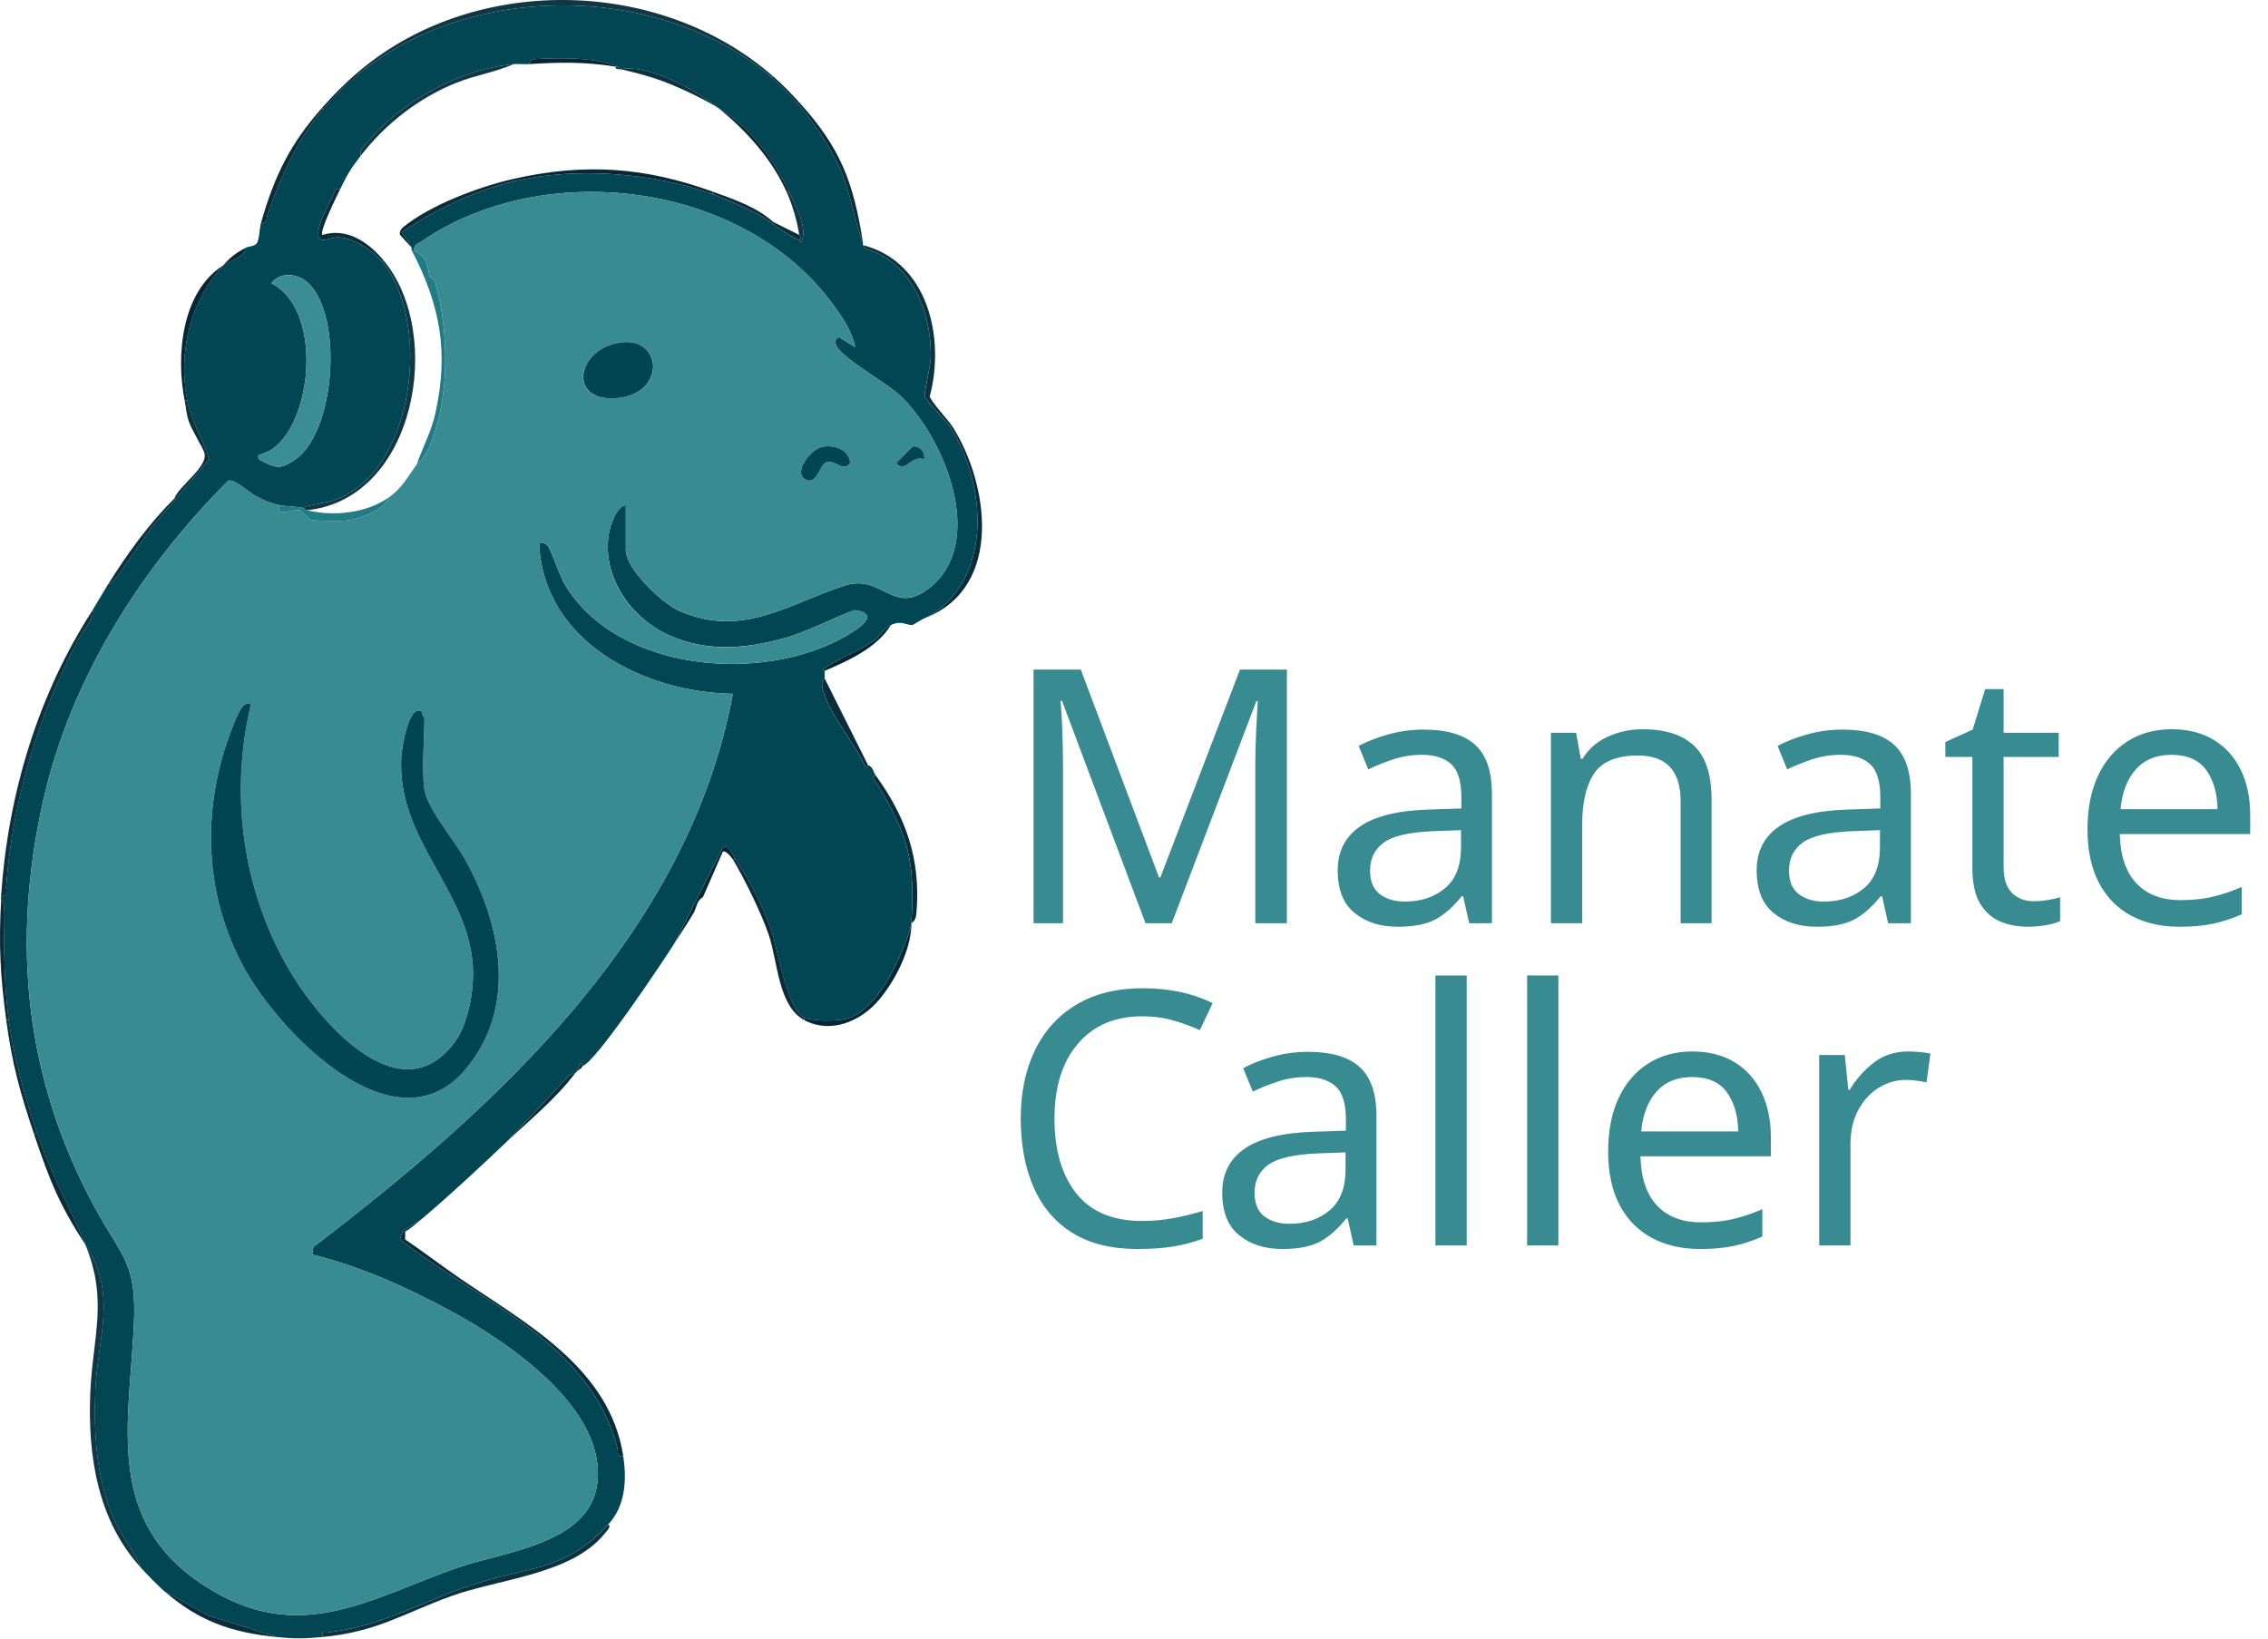
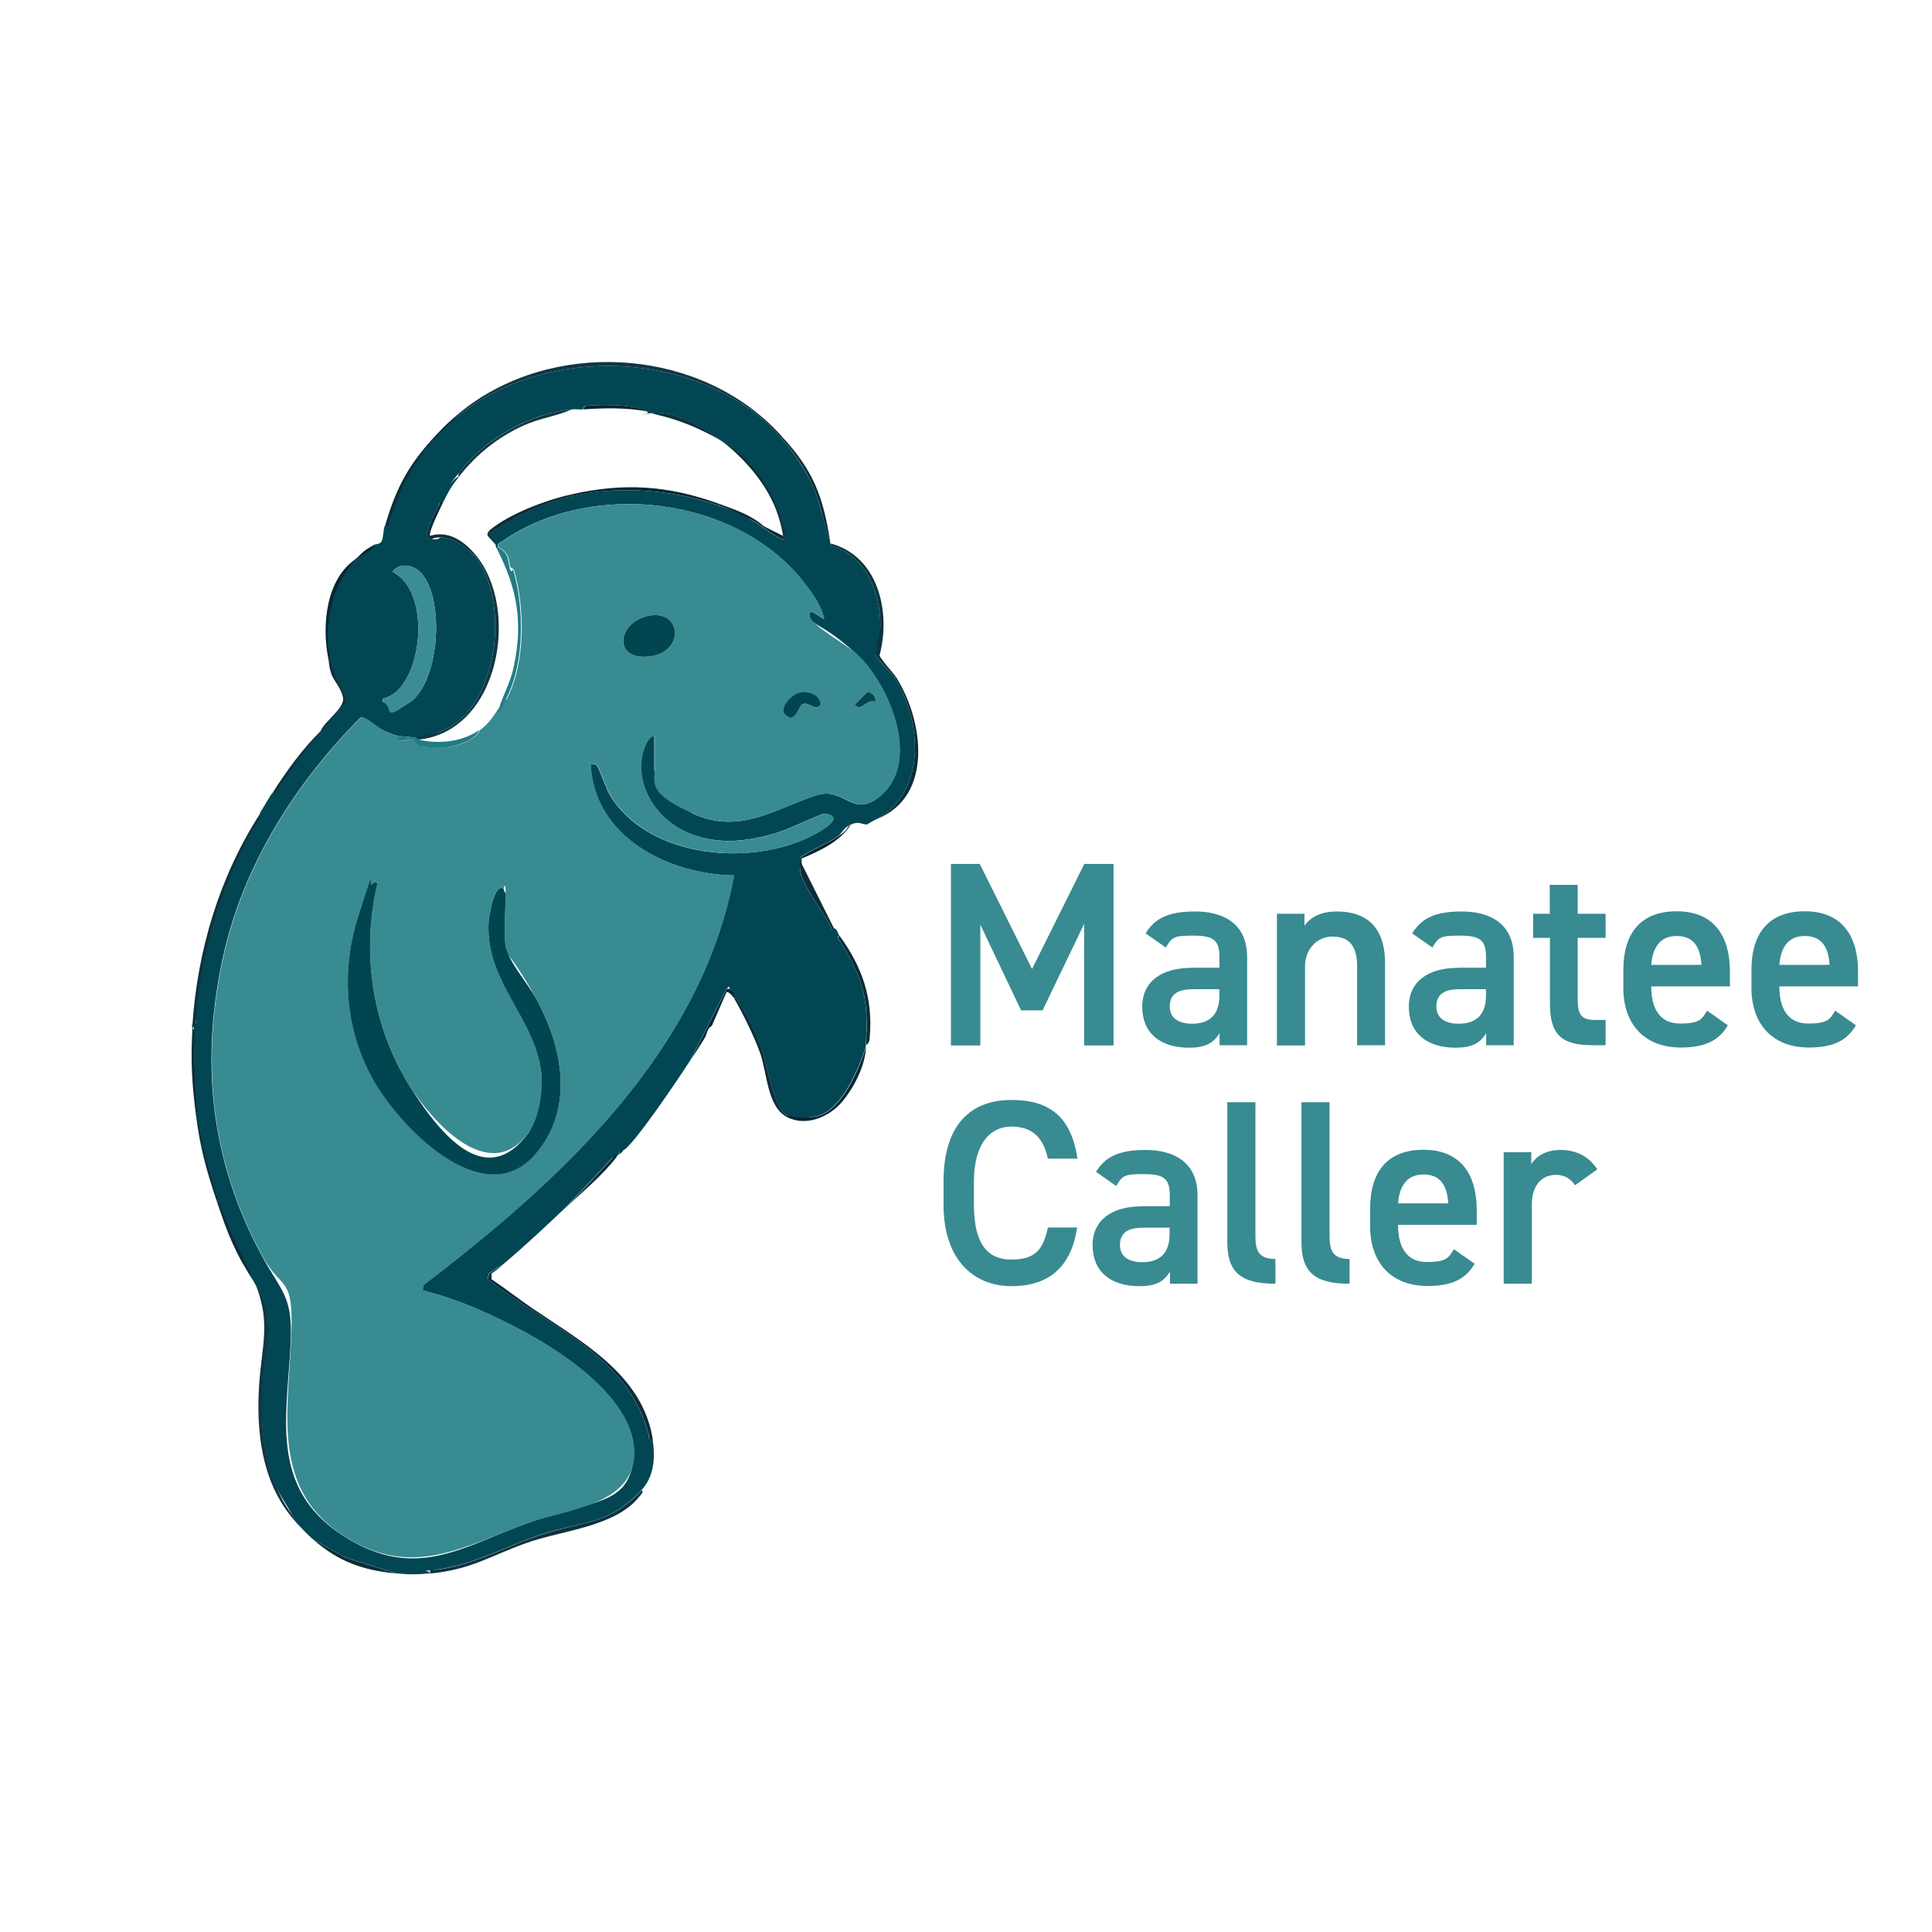
- <svg xmlns="http://www.w3.org/2000/svg" id="Layer_1" viewBox="0 0 889.49 642.66">
+ <svg xmlns="http://www.w3.org/2000/svg" id="Layer_1" version="1.1" viewBox="0 0 1024 1024">
  <defs>
-     <style>.cls-1{fill:#014652;}.cls-2{fill:#3a8d93;}.cls-3{font-family:DIN2014-Demi, 'DIN 2014';font-size:139.36px;font-weight:300;}.cls-3,.cls-4{fill:#388b91;}.cls-5{fill:#0b2d3a;}.cls-6{fill:#014550;}.cls-7{fill:#092431;}.cls-8{fill:#113644;}.cls-9{fill:#072736;}.cls-10{fill:#227c85;}.cls-11{letter-spacing:0em;}.cls-12{fill:#0d323f;}</style>
+     <style>
+       .st0 {
+         fill: #014652;
+       }
+ 
+       .st1 {
+         fill: #3a8d93;
+       }
+ 
+       .st2 {
+         fill: #0b2d3a;
+       }
+ 
+       .st3 {
+         fill: #014550;
+       }
+ 
+       .st4 {
+         fill: #092431;
+       }
+ 
+       .st5 {
+         fill: #113644;
+       }
+ 
+       .st6 {
+         fill: #072736;
+       }
+ 
+       .st7 {
+         fill: #227c85;
+       }
+ 
+       .st8 {
+         fill: #388b91;
+       }
+ 
+       .st9 {
+         fill: #0d323f;
+       }
+     </style>
  </defs>
-   <path class="cls-1" d="M140.44,29.15c44.32-36.39,118.05-36,162,1,3.58,3.01,6.88,6.5,10,10,5.88,6.6,13.25,17.57,16.87,25.63,4.22,9.38,5.46,19.84,9.13,29.37.05.32-.04.67,0,1l1.04,1.42c18.05,5.21,25.79,24.86,25.58,42.25-.04,3.64-2.72,14.07-2.39,15.72s8.2,9.21,9.76,11.61c14.49,22.19,17.44,60.56-9,75-2.34.94-5.24,3.01-5.58,3.02-2.66.08-4.11-1.91-8.42-.02-2.6,1.14-4.62,4.76-7.07,6.43-6.23,4.25-13.66,6.69-19.67,11.02-.04.25.74.48.73.55-.04,1,.03,2,0,3,0,.13-1.12.92-1.02,2.37.66,9.2,13.63,23.78,17.1,32.63l.92-1c1.99.5,2.1,2.75,3,4-2.17.61.24,2.82.78,3.72,12.35,20.62,14.61,29.99,13.22,54.28-.02.33.01.67,0,1-3.77,11.66-13.16,34.46-26.74,36.76-3.61.61-12.04.72-15.26-.76-6.77-3.11-10.45-27.4-13.25-35.25-3.15-8.79-8.49-19.06-13.75-26.75-.81-1.19-2.65-6.46-5.04-4.54l-18.96,37.54c-4.18,6.69-31.18,47.11-36,48-.07.01.15-1.18-.99-1l-1.01,3c-.31.36-.75.66-1,1-1.98.03-2.81,1.22-3.99,2.51-7.56,8.31-15.3,16.35-23.01,24.49-10.24,9.7-21.47,20.26-33,30l-7.55,4.95-1.02,3.07c31,24.49,74.23,39.79,85.29,81.81.46,1.74-.61,3.76,2.28,3.17,1.49,9.74.75,19.77-6,27-16.48,17.66-29.3,16.17-50.77,22.73-20.12,6.15-36.26,16.54-57.74,19.31-1.87.24-4.06-1.27-3.5,1.96-6.9.66-11.07.7-18,0l-26.97-8.53-17.03-9.47c-2.34-2.03-6.8-6.61-9-9-3.31-7.26-8.44-13.53-11.48-21.02-6.11-15.03-7.27-32.42-6.56-48.52.94-21.48,8.85-37.98-3.96-57.46-6.29-15.25-13.56-27.55-19-44-4.68-14.15-9.01-29.19-11-44-1.79-13.31-1.84-28.06-1.98-41.51-.02-1.69.64-4.45-1.02-5.49.04-.66-.05-1.34,0-2,3.11.55,1.85-1.56,1.99-3.47,2.53-34.03,12.7-67.39,28.62-97.42,1.9-3.58,5.51-6.63,5.39-11.11l6-10c2.59-.74,4.79-4.82,6.42-7.08,3.6-4.99,7.02-10.15,10.57-15.17l22.65-26.73c-2.35-7.81-7.08-14.9-8.63-23.02-3.67-19.19,1.2-38.9,14-53,2.85-1.83,8.49-3.45,9-7,1.18-.63,3.47-.34,4.49-2.01.98-2.47.81-5.53,1.51-7.99,2.7.58,1.92-1.37,2.48-2.97,5.16-14.73,11.42-29.01,21.52-41.03,3.77-4.48,9.48-10.29,14-14ZM207.44,25.15c-1.98.13-4.03-.18-6,0-21.25,1.98-44.6,14.82-58.04,31.46-1.2,1.49-2.35,2.25-1.96,4.54-4.1,5.32-5.07,7.06-8,13-2.42-.53-2.07,1.23-2.82,2.63-1.43,2.69-9.53,17.23-3.78,17.32,1.62.03,3.61-1.13,6.06-1.01,5.7.28,12.89,4.87,16.54,9.06,19.87,22.8,13.77,82.28-17.73,93.77-4.42,1.61-8.91,1.74-13.27,3.23-3.14-.58-6.61-.5-9-1-3.32-.7-6.05-1.9-9.02-3.48-2.71-1.44-8.8-7.14-10.96-6.07-34.23,34.3-61.83,77.79-72.54,125.54-12.56,55.98-7.11,109.18,20.34,159.68,10.81,19.89,16.52,21.18,15.21,46.87-1.95,38.32-11.3,76.05,27.63,101.28,36.84,23.87,64.14,5.42,98.81-6.84,18.41-6.51,51.85-9.21,55.26-32.74,4.25-29.38-34.48-55.67-56.72-67.76-17.11-9.3-36.06-17.96-55.02-22.49l.48-3c72.09-54.94,147.16-123.56,164.51-216.98-34.84-.59-74.28-20.26-75.99-59,1.61-.09,2.34-.36,3.47,1.02,1.29,1.58,4.56,11.7,6.73,15.27,20.74,34.25,77.43,38.7,109.82,20.22,4.79-2.73,14.68-8.91,3.73-10.33-9.4,3.35-18.29,8.46-27.97,11.09-15.24,4.15-29.74,5.3-44.46-1.1s-26.56-22.33-24.06-39.42c.5-3.38,2.87-11.22,6.74-11.76v17.5c0,7.53,14.18,21.01,21.01,23.99,25.06,10.9,43.02-3.01,64.99-9.97,14.72-4.67,18.77,12.17,33.02,1.01,22.97-18,5.71-59.92-12.01-76.03-4.88-4.44-23.35-14.94-24.6-19.42-.5-1.79-.37-1.87,1.08-3.05l6.5,3.98c-1.41-6.79-5.88-13.02-10.03-18.46-35.53-46.48-112.31-55.68-159.98-23.06-1.44.98-3.14,1.04-2.98,3.52h-1c-.14-.26.14-.74,0-1-1.29-2.41-2-3.91-4-5.98,12.82-8.71,28.83-16.42,44-20.02,24.3-5.77,54.54-3.42,78,5,5.03,1.81,12.94,5.31,17.68,7.82,5.16,2.74,11.07,8.11,16.32,10.18.39.15.54,2.44,1.26-.28,1.54-5.89-2.78-13.48-5.26-18.72-6.2-13.14-15.53-25.59-28-33-8.66-6.92-26.94-17.05-38-15-.28.05-.71.03-1,0v-1c-8.73-3.45-21.02-3.61-30.55-3.06-1.86.11-3.75-.22-4.45,2.06ZM101.45,180.13c6.23,3.4,8.36,4.39,14.49.01,15.59-11.13,18.64-55.9,5.04-69.03-3.91-3.77-11.04-4.81-14.53.02,19.74,9.92,16.54,52.6,1.02,64.54-1.99,1.53-2.88,1.49-4.61,2.39-1.02.53-1.9-.53-1.41,2.07Z" />
-   <path class="cls-8" d="M303.44,30.15h-1c-43.95-37-117.68-37.39-162-1h-1c45.1-39.44,119.04-38.62,164,1Z" />
-   <path class="cls-8" d="M33.44,488.15c12.8,19.48,4.9,35.98,3.96,57.46-.71,16.1.45,33.49,6.56,48.52,3.04,7.49,8.17,13.76,11.48,21.02-17.09-18.58-21.04-43.91-20.04-68.54.9-22.14,7.15-36.38-1.96-58.46Z" />
-   <path class="cls-12" d="M238.44,598.15c1.79.21-.81,2.81-1.2,3.3-12.92,16.22-41.44,17.83-60.33,24.67-19.18,6.95-28.77,13.94-50.47,16.03-.56-3.22,1.63-1.72,3.5-1.96,21.47-2.77,37.61-13.16,57.74-19.31,21.47-6.57,34.28-5.08,50.77-22.73Z" />
-   <path class="cls-12" d="M36.44,239.15c.11,4.48-3.49,7.52-5.39,11.11-15.92,30.03-26.09,63.4-28.62,97.42-.14,1.91,1.12,4.02-1.99,3.47,2.72-39.6,14.37-78.62,36-112Z" />
-   <path class="cls-5" d="M315.44,399.15v1c-10.27-5.48-10.4-22.97-13.97-33.53-2.76-8.16-9.55-22.08-14.03-29.47h1c5.26,7.69,10.6,17.96,13.75,26.75,2.81,7.84,6.48,32.13,13.25,35.25Z" />
-   <path class="cls-5" d="M373.44,167.15c14.35,22.5,20.09,62.84-10,75,26.44-14.44,23.49-52.81,9-75h1Z" />
-   <path class="cls-12" d="M338.44,96.15c25.55,6.61,32.29,36.35,26.21,59.32.17,1.73,7.31,9.37,8.79,11.68h-1c-1.57-2.4-9.45-10.03-9.76-11.61s2.34-12.08,2.39-15.72c.21-17.39-7.53-37.05-25.58-42.25l-1.04-1.42Z" />
-   <path class="cls-5" d="M3.44,400.15h-1c-2.32-17.33-2.99-29.53-2-47,1.66,1.04,1,3.8,1.02,5.49.14,13.45.19,28.21,1.98,41.51Z" />
-   <path class="cls-5" d="M357.44,362.15c1.39-24.29-.87-33.66-13.22-54.28-.54-.9-2.95-3.11-.78-3.72,11.95,16.47,17.66,32.9,16.02,53.52-.14,1.77-.35,3.44-2.02,4.48Z" />
-   <path class="cls-5" d="M313.44,40.15c16.17,17.73,21.29,31.33,25,55-3.67-9.54-4.91-19.99-9.13-29.37-3.62-8.05-10.99-19.02-16.87-25.63h1Z" />
-   <path class="cls-9" d="M87.44,104.15c-12.8,14.1-17.67,33.81-14,53h-1c-3.52-17.61-1.28-42.53,15-53,2.8-3.09,4.64-4.67,9-7-.51,3.55-6.15,5.17-9,7Z" />
-   <path class="cls-12" d="M14.44,444.15l-1,1c-5.53-16.4-8.68-27.62-11-45h1c1.99,14.81,6.32,29.85,11,44Z" />
-   <path class="cls-9" d="M315.44,400.15v-1c3.21,1.48,11.65,1.37,15.26.76,13.58-2.3,22.97-25.1,26.74-36.76-.38,9.59-6.11,21.15-12.58,28.92-7.14,8.56-19.01,13.64-29.42,8.08Z" />
-   <path class="cls-5" d="M108.44,642.15c-17.86-1.81-30.45-6.25-44-18l17.03,9.47,26.97,8.53Z" />
-   <path class="cls-5" d="M126.44,43.15c-10.1,12.02-16.36,26.3-21.52,41.03-.56,1.6.22,3.55-2.48,2.97,5.29-18.37,11.34-30.7,24-45v1Z" />
-   <path class="cls-5" d="M33.44,488.15c-10.19-15.5-14.08-25.44-20-43l1-1c5.44,16.45,12.71,28.75,19,44Z" />
-   <path class="cls-5" d="M340.44,300.15l-.92,1c-3.47-8.85-16.44-23.43-17.1-32.63-.1-1.45,1.01-2.24,1.02-2.37l17,34Z" />
-   <path class="cls-5" d="M165.44,478.15c-2.1,1.77-4.16,3.55-6.53,4.98v3.05c7.4,5.02,14.55,10.56,21.91,15.58,25.67,17.5,58.33,34.9,63.61,69.39-2.9.6-1.83-1.43-2.28-3.17-11.06-42.03-54.29-57.32-85.29-81.81l1.02-3.07,7.55-4.95Z" />
-   <path class="cls-12" d="M73.44,157.15c1.55,8.12,6.28,15.21,8.63,23.02l-22.65,26.73c-3.55,5.02-6.96,10.18-10.57,15.17-1.63,2.26-3.83,6.34-6.42,7.08,7.59-12.06,15.95-23.75,25.95-33.59,1.84-5.03,13-12.23,11.85-17.68-.42-1.98-5.05-9.04-6.25-12.77-.95-2.95-.99-5.2-1.55-7.96h1Z" />
-   <path class="cls-9" d="M288.44,337.15h-1c-.34-.56-2.9-3.92-3.99-3l-7.74,17.73c-2.7,1.64-2.37,4.02-3.72,6.32-2.37,4.05-5.08,7.98-7.55,11.95l18.96-37.54c2.39-1.93,4.22,3.35,5.04,4.54Z" />
-   <path class="cls-7" d="M349.44,245.15c-5.66,9.06-16.42,13.87-26,18,0-.07-.78-.3-.73-.55,6.01-4.33,13.44-6.77,19.67-11.02,2.45-1.67,4.47-5.29,7.07-6.43Z" />
-   <path class="cls-5" d="M225.44,421.15c-7.47,9.89-18.07,18.54-27,27,7.72-8.14,15.45-16.18,23.01-24.49,1.18-1.29,2.01-2.48,3.99-2.51Z" />
-   <path class="cls-7" d="M126.44,43.15v-1c4.09-4.62,8.35-8.94,13-13h1c-4.52,3.71-10.23,9.52-14,14Z" />
-   <path class="cls-7" d="M303.44,30.15c3.6,3.17,6.76,6.44,10,10h-1c-3.12-3.5-6.42-6.99-10-10h1Z" />
-   <path class="cls-5" d="M228.44,418.15c-.28,1.07-1.51,1.44-2,2l1.01-3c1.14-.18.92,1.01.99,1Z" />
-   <path class="cls-4" d="M162.44,98.15c-.16-2.48,1.55-2.54,2.98-3.52,47.67-32.62,124.44-23.42,159.98,23.06,4.16,5.44,8.63,11.67,10.03,18.46l-6.5-3.98c-1.46,1.17-1.58,1.25-1.08,3.05,1.25,4.47,19.72,14.98,24.6,19.42,17.72,16.11,34.98,58.04,12.01,76.03-14.24,11.16-18.3-5.68-33.02-1.01-21.97,6.97-39.92,20.88-64.99,9.97-6.84-2.97-21.01-16.45-21.01-23.99v-17.5c-3.87.54-6.24,8.38-6.74,11.76-2.5,17.09,8.95,32.85,24.06,39.42s29.23,5.25,44.46,1.1c9.68-2.63,18.57-7.74,27.97-11.09,10.95,1.42,1.05,7.59-3.73,10.33-32.39,18.48-89.08,14.04-109.82-20.22-2.16-3.57-5.44-13.69-6.73-15.27-1.13-1.38-1.86-1.12-3.47-1.02,1.71,38.74,41.15,58.42,75.99,59-17.35,93.42-92.42,162.03-164.51,216.98l-.48,3c18.96,4.53,37.91,13.19,55.02,22.49,22.24,12.1,60.97,38.38,56.72,67.76-3.41,23.53-36.84,26.23-55.26,32.74-34.66,12.26-61.97,30.72-98.81,6.84-38.94-25.23-29.58-62.97-27.63-101.28,1.31-25.69-4.4-26.98-15.21-46.87-27.45-50.5-32.91-103.7-20.34-159.68,10.71-47.75,38.31-91.24,72.54-125.54,2.15-1.07,8.25,4.62,10.96,6.07,2.97,1.58,5.7,2.79,9.02,3.48-1.15,5.27,4.57,1.23,8.27,2.05.28.06,3.88,3.6,4.26,3.69,2.2.53,11.55.59,14,.29,4.95-.6,14.62-4.01,16.47-9.03,5.26-3.7,7.37-8,11-13,.81-1.12,2.28-1.4,4.17-5.33,8.95-18.66,8.7-46.68,3-66.31-.41-1.42-1.99-1.32-2.14-2.06-1.02-4.89-.57-6.9-6.03-10.3ZM243.2,134.37c-17.2,2.55-20.92,23.49-1.26,21.79s17.94-24.27,1.26-21.79ZM322.16,175.36c-4.12.93-10.79,9.49-6.78,12.36,4.91,3.52,6.01-5.66,8.77-6.44,3.46-1.06,6.51,4.14,9.29.35-.5-5.42-6.46-7.37-11.29-6.27ZM362.45,180.15c.49-2.73-1.57-5.32-4.46-5.05l-6.54,6.53c3.61,4.24,6.05-3.39,11-1.49ZM166.44,309.65c-1.13-7.25,0-20.02,0-28,0-.35-1.26-1.53-1.02-2.49-5.05-3.52-7.82,14.37-8.02,17.45-2.13,32.8,26.51,52.27,28.07,82.99.44,8.75-1.77,21.88-7.04,29.04-20.91,28.46-51.55-6.37-63.42-25.58-19.59-31.7-25.33-70.63-16.58-106.92-1.36-.06-1.94-.33-3.04.66-2.05,1.85-5.63,11.96-6.66,15.12-9.52,29.02-7.93,59.83,6.54,86.88,13.66,25.55,59.4,73.44,87.14,40.8,20.72-24.38,14.22-57.1-.17-82.78-4.05-7.23-14.62-19.56-15.81-27.19Z" />
-   <path class="cls-2" d="M101.45,180.13c-.49-2.6.39-1.54,1.41-2.07,1.73-.9,2.61-.86,4.61-2.39,15.52-11.93,18.71-54.61-1.02-64.54,3.5-4.83,10.62-3.79,14.53-.02,13.6,13.12,10.55,57.9-5.04,69.03-6.13,4.38-8.26,3.39-14.49-.01Z" />
-   <path class="cls-10" d="M162.44,98.15c5.46,3.39,5,5.4,6.03,10.3.16.75,1.73.64,2.14,2.06,5.7,19.63,5.95,47.64-3,66.31-1.89,3.93-3.36,4.21-4.17,5.33,2.38-6.74,5.79-13.1,7.34-20.16,5.32-24.14,1.78-42.46-9.34-63.84h1Z" />
-   <path class="cls-9" d="M279.44,75.15v1c-23.46-8.42-53.7-10.77-78-5v-1c27.85-6.25,51.28-4.66,78,5Z" />
-   <path class="cls-8" d="M150.44,102.15c23.99,28.71,12.69,93.53-30,98-.63-.15-1.38-.88-2-1,4.36-1.48,8.86-1.61,13.27-3.23,31.5-11.49,37.59-70.98,17.73-93.77h1Z" />
-   <path class="cls-10" d="M152.44,195.15c-1.85,5.02-11.52,8.43-16.47,9.03-2.45.3-11.8.24-14-.29-.38-.09-3.99-3.63-4.26-3.69-3.7-.81-9.42,3.22-8.27-2.05,2.39.5,5.86.42,9,1,.62.12,1.37.85,2,1,10.27,2.47,23.08,1.27,32-5Z" />
-   <path class="cls-12" d="M281.44,42.15c-6.48-3.85-15.63-8.21-22.75-10.75-4.99-1.78-10.11-3.04-15.25-4.25,11.06-2.05,29.34,8.08,38,15Z" />
-   <path class="cls-5" d="M133.44,74.15c-1.24,2.5-8.26,16.7-6.99,17.99,9.7-2.96,18.05,2.88,23.99,10.01h-1c-3.65-4.19-10.84-8.78-16.54-9.06-2.46-.12-4.45,1.03-6.06,1.01-5.74-.09,2.35-14.63,3.78-17.32.75-1.4.4-3.16,2.82-2.63Z" />
-   <path class="cls-8" d="M201.44,25.15c-7.13,3.18-14.99,4.35-22.26,7.24-14.92,5.92-28.08,16.25-37.74,28.76-.39-2.28.76-3.05,1.96-4.54,13.44-16.65,36.79-29.49,58.04-31.46Z" />
-   <path class="cls-5" d="M201.44,70.15v1c-15.17,3.6-31.18,11.31-44,20.02,2,2.07,2.71,3.58,4,5.98l-4.52-4.98c-.47-1.09.38-2.38,1.23-3.08,10.54-8.68,29.98-15.95,43.29-18.94Z" />
-   <path class="cls-7" d="M242.44,26.15h-1c-11.96-1.96-22.06-1.76-34-1,.7-2.28,2.58-1.95,4.45-2.06,9.54-.55,21.82-.39,30.55,3.06Z" />
-   <path class="cls-8" d="M309.44,75.15c2.48,5.25,6.8,12.83,5.26,18.72-.71,2.72-.87.43-1.26.28,1.15-1.09.05-1.67,0-2-.82-5.57-2.68-11.82-5-17h1Z" />
-   <path class="cls-5" d="M279.44,75.15c8.31,3,17.29,6.02,23.8,11.92l10.2,5.08c.05.33,1.15.91,0,2-5.25-2.07-11.17-7.44-16.32-10.18-4.74-2.51-12.64-6.02-17.68-7.82v-1Z" />
-   <path class="cls-9" d="M281.44,42.15c12.47,7.41,21.8,19.86,28,33h-1c-5.82-12.96-16.03-24.23-27-33Z" />
-   <path class="cls-12" d="M242.44,27.15c-.65-.08-1.1-.28-1-1h1v1Z" />
-   <path class="cls-6" d="M166.44,309.65c1.19,7.63,11.76,19.97,15.81,27.19,14.38,25.67,20.89,58.39.17,82.78-27.74,32.64-73.48-15.25-87.14-40.8-14.47-27.06-16.06-57.86-6.54-86.88,1.04-3.16,4.61-13.27,6.66-15.12,1.1-.99,1.68-.72,3.04-.66-8.74,36.28-3.01,75.22,16.58,106.92,11.87,19.21,42.51,54.04,63.42,25.58,5.26-7.16,7.48-20.3,7.04-29.04-1.56-30.72-30.19-50.19-28.07-82.99.2-3.08,2.96-20.97,8.02-17.45-.25.96,1.02,2.13,1.02,2.49,0,7.98-1.13,20.75,0,28Z" />
-   <path class="cls-6" d="M243.2,134.37c16.68-2.47,18.22,20.12-1.26,21.79s-15.94-19.24,1.26-21.79Z" />
-   <path class="cls-6" d="M322.16,175.36c4.83-1.09,10.79.85,11.29,6.27-2.79,3.79-5.83-1.41-9.29-.35-2.76.79-3.86,9.96-8.77,6.44-4.01-2.87,2.66-11.43,6.78-12.36Z" />
-   <path class="cls-6" d="M362.45,180.15c-4.95-1.9-7.39,5.73-11,1.49l6.54-6.53c2.88-.28,4.94,2.32,4.46,5.05Z" />
-   <text class="cls-3" transform="translate(391.83 362.15)">
-     <tspan x="0" y="0">Manatee</tspan>
-     <tspan class="cls-11" x="0" y="126.4">C</tspan>
-     <tspan x="81.11" y="126.4">aller</tspan>
-   </text>
+   <path class="st0" d="M242,221c44.3-36.4,118-36,162,1,3.6,3,6.9,6.5,10,10,5.9,6.6,13.3,17.6,16.9,25.6s5.5,19.8,9.1,29.4c0,.3,0,.7,0,1l1,1.4c18,5.2,25.8,24.9,25.6,42.3s-2.7,14.1-2.4,15.7,8.2,9.2,9.8,11.6c14.5,22.2,17.4,60.6-9,75-2.3.9-5.2,3-5.6,3-2.7,0-4.1-1.9-8.4,0s-4.6,4.8-7.1,6.4c-6.2,4.2-13.7,6.7-19.7,11,0,.3.7.5.7.5,0,1,0,2,0,3s-1.1.9-1,2.4c.7,9.2,13.6,23.8,17.1,32.6l.9-1c2,.5,2.1,2.8,3,4-2.2.6.2,2.8.8,3.7,12.4,20.6,14.6,30,13.2,54.3,0,.3,0,.7,0,1-3.8,11.7-13.2,34.5-26.7,36.8s-12,.7-15.3-.8c-6.8-3.1-10.4-27.4-13.3-35.2-3.1-8.8-8.5-19.1-13.7-26.8s-2.7-6.5-5-4.5l-19,37.5c-4.2,6.7-31.2,47.1-36,48s.1-1.2-1-1l-1,3c-.3.4-.7.7-1,1-2,0-2.8,1.2-4,2.5-7.6,8.3-15.3,16.3-23,24.5-10.2,9.7-21.5,20.3-33,30l-7.6,4.9-1,3.1c31,24.5,74.2,39.8,85.3,81.8.5,1.7-.6,3.8,2.3,3.2,1.5,9.7.8,19.8-6,27-16.5,17.7-29.3,16.2-50.8,22.7-20.1,6.2-36.3,16.5-57.7,19.3s-4.1-1.3-3.5,2c-6.9.7-11.1.7-18,0l-27-8.5-17-9.5c-2.3-2-6.8-6.6-9-9-3.3-7.3-8.4-13.5-11.5-21-6.1-15-7.3-32.4-6.6-48.5.9-21.5,8.8-38-4-57.5-6.3-15.2-13.6-27.6-19-44s-9-29.2-11-44-1.8-28.1-2-41.5.6-4.4-1-5.5c0-.7,0-1.3,0-2,3.1.6,1.8-1.6,2-3.5,2.5-34,12.7-67.4,28.6-97.4,1.9-3.6,5.5-6.6,5.4-11.1l6-10c2.6-.7,4.8-4.8,6.4-7.1,3.6-5,7-10.2,10.6-15.2l22.6-26.7c-2.4-7.8-7.1-14.9-8.6-23-3.7-19.2,1.2-38.9,14-53,2.9-1.8,8.5-3.5,9-7,1.2-.6,3.5-.3,4.5-2,1-2.5.8-5.5,1.5-8,2.7.6,1.9-1.4,2.5-3,5.2-14.7,11.4-29,21.5-41s9.5-10.3,14-14ZM309,217c-2,.1-4-.2-6,0-21.3,2-44.6,14.8-58,31.5s-2.4,2.3-2,4.5c-4.1,5.3-5.1,7.1-8,13-2.4-.5-2.1,1.2-2.8,2.6-1.4,2.7-9.5,17.2-3.8,17.3s3.6-1.1,6.1-1c5.7.3,12.9,4.9,16.5,9.1,19.9,22.8,13.8,82.3-17.7,93.8s-8.9,1.7-13.3,3.2c-3.1-.6-6.6-.5-9-1s-6.1-1.9-9-3.5-8.8-7.1-11-6.1c-34.2,34.3-61.8,77.8-72.5,125.5-12.6,56-7.1,109.2,20.3,159.7,10.8,19.9,16.5,21.2,15.2,46.9-1.9,38.3-11.3,76.1,27.6,101.3s64.1,5.4,98.8-6.8,51.8-9.2,55.3-32.7c4.3-29.4-34.5-55.7-56.7-67.8-17.1-9.3-36.1-18-55-22.5l.5-3c72.1-54.9,147.2-123.6,164.5-217-34.8-.6-74.3-20.3-76-59,1.6,0,2.3-.4,3.5,1s4.6,11.7,6.7,15.3c20.7,34.3,77.4,38.7,109.8,20.2,4.8-2.7,14.7-8.9,3.7-10.3-9.4,3.4-18.3,8.5-28,11.1-15.2,4.1-29.7,5.3-44.5-1.1s-26.6-22.3-24.1-39.4,2.9-11.2,6.7-11.8v17.5c0,7.5,14.2,21,21,24,25.1,10.9,43-3,65-10,14.7-4.7,18.8,12.2,33,1,23-18,5.7-59.9-12-76s-23.4-14.9-24.6-19.4-.4-1.9,1.1-3l6.5,4c-1.4-6.8-5.9-13-10-18.5-35.5-46.5-112.3-55.7-160-23.1-1.4,1-3.1,1-3,3.5h-1c-.1-.3.1-.7,0-1-1.3-2.4-2-3.9-4-6,12.8-8.7,28.8-16.4,44-20,24.3-5.8,54.5-3.4,78,5s12.9,5.3,17.7,7.8,11.1,8.1,16.3,10.2.5,2.4,1.3-.3c1.5-5.9-2.8-13.5-5.3-18.7-6.2-13.1-15.5-25.6-28-33-8.7-6.9-26.9-17.1-38-15s-.7,0-1,0v-1c-8.7-3.5-21-3.6-30.6-3.1-1.9.1-3.7-.2-4.4,2.1ZM203,372c6.2,3.4,8.4,4.4,14.5,0,15.6-11.1,18.6-55.9,5-69-3.9-3.8-11-4.8-14.5,0,19.7,9.9,16.5,52.6,1,64.5-2,1.5-2.9,1.5-4.6,2.4s-1.9-.5-1.4,2.1Z" />
+   <path class="st5" d="M405,222h-1c-44-37-117.7-37.4-162-1h-1c45.1-39.4,119-38.6,164,1Z" />
+   <path class="st5" d="M135,680c12.8,19.5,4.9,36,4,57.5-.7,16.1.4,33.5,6.6,48.5s8.2,13.8,11.5,21c-17.1-18.6-21-43.9-20-68.5s7.2-36.4-2-58.5Z" />
+   <path class="st9" d="M340,790c1.8.2-.8,2.8-1.2,3.3-12.9,16.2-41.4,17.8-60.3,24.7-19.2,6.9-28.8,13.9-50.5,16-.6-3.2,1.6-1.7,3.5-2,21.5-2.8,37.6-13.2,57.7-19.3,21.5-6.6,34.3-5.1,50.8-22.7Z" />
+   <path class="st9" d="M138,431c.1,4.5-3.5,7.5-5.4,11.1-15.9,30-26.1,63.4-28.6,97.4s1.1,4-2,3.5c2.7-39.6,14.4-78.6,36-112Z" />
+   <path class="st2" d="M417,591v1c-10.3-5.5-10.4-23-14-33.5-2.8-8.2-9.6-22.1-14-29.5h1c5.3,7.7,10.6,18,13.7,26.8,2.8,7.8,6.5,32.1,13.3,35.2Z" />
+   <path class="st2" d="M475,359c14.3,22.5,20.1,62.8-10,75,26.4-14.4,23.5-52.8,9-75h1Z" />
+   <path class="st9" d="M440,288c25.5,6.6,32.3,36.4,26.2,59.3.2,1.7,7.3,9.4,8.8,11.7h-1c-1.6-2.4-9.4-10-9.8-11.6s2.3-12.1,2.4-15.7c.2-17.4-7.5-37-25.6-42.3l-1-1.4Z" />
+   <path class="st2" d="M105,592h-1c-2.3-17.3-3-29.5-2-47,1.7,1,1,3.8,1,5.5.1,13.5.2,28.2,2,41.5Z" />
+   <path class="st2" d="M459,554c1.4-24.3-.9-33.7-13.2-54.3-.5-.9-2.9-3.1-.8-3.7,12,16.5,17.7,32.9,16,53.5-.1,1.8-.3,3.4-2,4.5Z" />
+   <path class="st2" d="M415,232c16.2,17.7,21.3,31.3,25,55-3.7-9.5-4.9-20-9.1-29.4s-11-19-16.9-25.6h1Z" />
+   <path class="st6" d="M189,296c-12.8,14.1-17.7,33.8-14,53h-1c-3.5-17.6-1.3-42.5,15-53,2.8-3.1,4.6-4.7,9-7-.5,3.5-6.1,5.2-9,7Z" />
+   <path class="st9" d="M116,636l-1,1c-5.5-16.4-8.7-27.6-11-45h1c2,14.8,6.3,29.8,11,44Z" />
+   <path class="st6" d="M417,592v-1c3.2,1.5,11.7,1.4,15.3.8,13.6-2.3,23-25.1,26.7-36.8-.4,9.6-6.1,21.1-12.6,28.9s-19,13.6-29.4,8.1Z" />
+   <path class="st2" d="M210,834c-17.9-1.8-30.4-6.2-44-18l17,9.5,27,8.5Z" />
+   <path class="st2" d="M228,235c-10.1,12-16.4,26.3-21.5,41-.6,1.6.2,3.5-2.5,3,5.3-18.4,11.3-30.7,24-45v1Z" />
+   <path class="st2" d="M135,680c-10.2-15.5-14.1-25.4-20-43l1-1c5.4,16.4,12.7,28.8,19,44Z" />
+   <path class="st2" d="M442,492l-.9,1c-3.5-8.8-16.4-23.4-17.1-32.6s1-2.2,1-2.4l17,34Z" />
+   <path class="st2" d="M267,670c-2.1,1.8-4.2,3.5-6.5,5v3c7.4,5,14.6,10.6,21.9,15.6,25.7,17.5,58.3,34.9,63.6,69.4-2.9.6-1.8-1.4-2.3-3.2-11.1-42-54.3-57.3-85.3-81.8l1-3.1,7.6-4.9Z" />
+   <path class="st9" d="M175,349c1.6,8.1,6.3,15.2,8.6,23l-22.6,26.7c-3.6,5-7,10.2-10.6,15.2s-3.8,6.3-6.4,7.1c7.6-12.1,16-23.7,26-33.6,1.8-5,13-12.2,11.8-17.7s-5.1-9-6.3-12.8-1-5.2-1.5-8h1Z" />
+   <path class="st6" d="M390,529h-1c-.3-.6-2.9-3.9-4-3l-7.7,17.7c-2.7,1.6-2.4,4-3.7,6.3-2.4,4.1-5.1,8-7.6,11.9l19-37.5c2.4-1.9,4.2,3.3,5,4.5Z" />
+   <path class="st4" d="M451,437c-5.7,9.1-16.4,13.9-26,18,0,0-.8-.3-.7-.5,6-4.3,13.4-6.8,19.7-11s4.5-5.3,7.1-6.4Z" />
+   <path class="st2" d="M327,613c-7.5,9.9-18.1,18.5-27,27,7.7-8.1,15.4-16.2,23-24.5s2-2.5,4-2.5Z" />
+   <path class="st4" d="M228,235v-1c4.1-4.6,8.4-8.9,13-13h1c-4.5,3.7-10.2,9.5-14,14Z" />
+   <path class="st4" d="M405,222c3.6,3.2,6.8,6.4,10,10h-1c-3.1-3.5-6.4-7-10-10h1Z" />
+   <path class="st2" d="M330,610c-.3,1.1-1.5,1.4-2,2l1-3c1.1-.2.9,1,1,1Z" />
+   <path class="st8" d="M264,290c-.2-2.5,1.5-2.5,3-3.5,47.7-32.6,124.4-23.4,160,23.1,4.2,5.4,8.6,11.7,10,18.5l-6.5-4c-1.5,1.2-1.6,1.3-1.1,3,1.2,4.5,19.7,15,24.6,19.4,17.7,16.1,35,58,12,76-14.2,11.2-18.3-5.7-33-1-22,7-39.9,20.9-65,10s-21-16.5-21-24v-17.5c-3.9.5-6.2,8.4-6.7,11.8-2.5,17.1,9,32.8,24.1,39.4s29.2,5.2,44.5,1.1c9.7-2.6,18.6-7.7,28-11.1,10.9,1.4,1.1,7.6-3.7,10.3-32.4,18.5-89.1,14-109.8-20.2-2.2-3.6-5.4-13.7-6.7-15.3s-1.9-1.1-3.5-1c1.7,38.7,41.2,58.4,76,59-17.4,93.4-92.4,162-164.5,217l-.5,3c19,4.5,37.9,13.2,55,22.5,22.2,12.1,61,38.4,56.7,67.8-3.4,23.5-36.8,26.2-55.3,32.7-34.7,12.3-62,30.7-98.8,6.8s-29.6-63-27.6-101.3-4.4-27-15.2-46.9c-27.5-50.5-32.9-103.7-20.3-159.7,10.7-47.7,38.3-91.2,72.5-125.5,2.2-1.1,8.2,4.6,11,6.1s5.7,2.8,9,3.5c-1.1,5.3,4.6,1.2,8.3,2s3.9,3.6,4.3,3.7c2.2.5,11.6.6,14,.3,4.9-.6,14.6-4,16.5-9,5.3-3.7,7.4-8,11-13s2.3-1.4,4.2-5.3c8.9-18.7,8.7-46.7,3-66.3-.4-1.4-2-1.3-2.1-2.1-1-4.9-.6-6.9-6-10.3ZM344.8,326.2c-17.2,2.6-20.9,23.5-1.3,21.8s17.9-24.3,1.3-21.8ZM423.7,367.2c-4.1.9-10.8,9.5-6.8,12.4s6-5.7,8.8-6.4c3.5-1.1,6.5,4.1,9.3.4-.5-5.4-6.5-7.4-11.3-6.3ZM464,372c.5-2.7-1.6-5.3-4.5-5l-6.5,6.5c3.6,4.2,6.1-3.4,11-1.5ZM268,501.5c-1.1-7.2,0-20,0-28s-1.3-1.5-1-2.5c-5.1-3.5-7.8,14.4-8,17.4-2.1,32.8,26.5,52.3,28.1,83s-1.8,21.9-7,29c-20.9,28.5-51.5-6.4-63.4-25.6-19.6-31.7-25.3-70.6-16.6-106.9-1.4,0-1.9-.3-3,.7-2.1,1.9-5.6,12-6.7,15.1-9.5,29-7.9,59.8,6.5,86.9,13.7,25.5,59.4,73.4,87.1,40.8,20.7-24.4,14.2-57.1-.2-82.8s-14.6-19.6-15.8-27.2Z" />
+   <path class="st1" d="M203,372c-.5-2.6.4-1.5,1.4-2.1,1.7-.9,2.6-.9,4.6-2.4,15.5-11.9,18.7-54.6-1-64.5,3.5-4.8,10.6-3.8,14.5,0,13.6,13.1,10.6,57.9-5,69s-8.3,3.4-14.5,0Z" />
+   <path class="st7" d="M264,290c5.5,3.4,5,5.4,6,10.3s1.7.6,2.1,2.1c5.7,19.6,5.9,47.6-3,66.3s-3.4,4.2-4.2,5.3c2.4-6.7,5.8-13.1,7.3-20.2,5.3-24.1,1.8-42.5-9.3-63.8h1Z" />
+   <path class="st6" d="M381,267v1c-23.5-8.4-53.7-10.8-78-5v-1c27.8-6.3,51.3-4.7,78,5Z" />
+   <path class="st5" d="M252,294c24,28.7,12.7,93.5-30,98-.6-.2-1.4-.9-2-1,4.4-1.5,8.9-1.6,13.3-3.2,31.5-11.5,37.6-71,17.7-93.8h1Z" />
+   <path class="st7" d="M254,387c-1.8,5-11.5,8.4-16.5,9s-11.8.2-14-.3-4-3.6-4.3-3.7c-3.7-.8-9.4,3.2-8.3-2,2.4.5,5.9.4,9,1s1.4.8,2,1c10.3,2.5,23.1,1.3,32-5Z" />
+   <path class="st9" d="M383,234c-6.5-3.9-15.6-8.2-22.8-10.7s-10.1-3-15.2-4.3c11.1-2.1,29.3,8.1,38,15Z" />
+   <path class="st2" d="M235,266c-1.2,2.5-8.3,16.7-7,18,9.7-3,18,2.9,24,10h-1c-3.7-4.2-10.8-8.8-16.5-9.1s-4.4,1-6.1,1c-5.7,0,2.3-14.6,3.8-17.3s.4-3.2,2.8-2.6Z" />
+   <path class="st5" d="M303,217c-7.1,3.2-15,4.4-22.3,7.2-14.9,5.9-28.1,16.2-37.7,28.8-.4-2.3.8-3.1,2-4.5,13.4-16.6,36.8-29.5,58-31.5Z" />
+   <path class="st2" d="M303,262v1c-15.2,3.6-31.2,11.3-44,20,2,2.1,2.7,3.6,4,6l-4.5-5c-.5-1.1.4-2.4,1.2-3.1,10.5-8.7,30-16,43.3-18.9Z" />
+   <path class="st4" d="M344,218h-1c-12-2-22.1-1.8-34-1,.7-2.3,2.6-2,4.4-2.1,9.5-.5,21.8-.4,30.6,3.1Z" />
+   <path class="st5" d="M411,267c2.5,5.2,6.8,12.8,5.3,18.7s-.9.4-1.3.3c1.2-1.1,0-1.7,0-2-.8-5.6-2.7-11.8-5-17h1Z" />
+   <path class="st2" d="M381,267c8.3,3,17.3,6,23.8,11.9l10.2,5.1c0,.3,1.2.9,0,2-5.2-2.1-11.2-7.4-16.3-10.2s-12.6-6-17.7-7.8v-1Z" />
+   <path class="st6" d="M383,234c12.5,7.4,21.8,19.9,28,33h-1c-5.8-13-16-24.2-27-33Z" />
+   <path class="st9" d="M344,219c-.7,0-1.1-.3-1-1h1v1Z" />
+   <path class="st3" d="M268,501.5c1.2,7.6,11.8,20,15.8,27.2,14.4,25.7,20.9,58.4.2,82.8-27.7,32.6-73.5-15.3-87.1-40.8-14.5-27.1-16.1-57.9-6.5-86.9s4.6-13.3,6.7-15.1,1.7-.7,3-.7c-8.7,36.3-3,75.2,16.6,106.9s42.5,54,63.4,25.6c5.3-7.2,7.5-20.3,7-29-1.6-30.7-30.2-50.2-28.1-83,.2-3.1,3-21,8-17.4-.2,1,1,2.1,1,2.5,0,8-1.1,20.8,0,28Z" />
+   <path class="st3" d="M344.8,326.2c16.7-2.5,18.2,20.1-1.3,21.8s-15.9-19.2,1.3-21.8Z" />
+   <path class="st3" d="M423.7,367.2c4.8-1.1,10.8.8,11.3,6.3-2.8,3.8-5.8-1.4-9.3-.4-2.8.8-3.9,10-8.8,6.4s2.7-11.4,6.8-12.4Z" />
+   <path class="st3" d="M464,372c-4.9-1.9-7.4,5.7-11,1.5l6.5-6.5c2.9-.3,4.9,2.3,4.5,5Z" />
+   <g>
+     <path class="st8" d="M547,513.6l27.7-55.7h15.5v96.2h-15.6v-64.4l-22,45.8h-11.4l-21.6-45.4v64h-15.6v-96.2h15.3l27.7,55.7Z" />
+     <path class="st8" d="M631.2,512.9h15.1v-5.9c0-8.8-3.3-11.1-13.8-11.1s-11.3.8-14.6,6.3l-10.7-7.5c5-8.2,12.5-11.6,26.3-11.6s27.5,5.6,27.5,24.1v46.8h-14.6v-6.4c-3.3,5.4-7.7,7.7-16.2,7.7-15.3,0-24.8-7.8-24.8-21.7s11-20.6,25.9-20.6ZM646.3,524.3h-13.9c-8.8,0-12.4,3.1-12.4,9.2s4.7,9.1,11.8,9.1,14.5-2.8,14.5-14.9v-3.3Z" />
+     <path class="st8" d="M676.8,484.3h14.6v6.3c3.1-4.2,8.1-7.5,17.3-7.5,14.4,0,25.4,7.2,25.4,27.3v43.6h-14.8v-41.9c0-12.3-5.6-15.7-13.2-15.7s-14.4,6.3-14.4,15.6v42.1h-14.9v-69.7Z" />
+     <path class="st8" d="M772.5,512.9h15.1v-5.9c0-8.8-3.3-11.1-13.8-11.1s-11.3.8-14.6,6.3l-10.7-7.5c5-8.2,12.5-11.6,26.3-11.6s27.5,5.6,27.5,24.1v46.8h-14.6v-6.4c-3.3,5.4-7.7,7.7-16.2,7.7-15.3,0-24.8-7.8-24.8-21.7s11-20.6,25.9-20.6ZM787.6,524.3h-13.9c-8.8,0-12.4,3.1-12.4,9.2s4.7,9.1,11.8,9.1,14.5-2.8,14.5-14.9v-3.3Z" />
+     <path class="st8" d="M812.5,484.3h8.9v-15.3h14.8v15.3h14.8v12.8h-14.8v31.9c0,8.1,1.3,11.6,9.1,11.6h5.7v13.4h-6.8c-16.7,0-22.7-5.7-22.7-22.2v-34.7h-8.9v-12.8Z" />
+     <path class="st8" d="M915.8,543.4c-4.9,8.5-12.7,11.8-24.9,11.8-19.9,0-30.5-13-30.5-31.5v-9.5c0-20.5,10-31.2,28.3-31.2s28.2,11.4,28.2,32.1v7.7h-41.7v.3c0,10.9,4.2,19.4,15.2,19.4s11.6-2.5,14.4-6.8l11.1,7.8ZM875.2,511.4h26.6c-.6-10.2-4.7-15.3-13.2-15.3s-12.7,5.9-13.4,15.3Z" />
+     <path class="st8" d="M983.7,543.4c-4.9,8.5-12.7,11.8-24.9,11.8-19.9,0-30.5-13-30.5-31.5v-9.5c0-20.5,10-31.2,28.3-31.2s28.2,11.4,28.2,32.1v7.7h-41.7v.3c0,10.9,4.2,19.4,15.2,19.4s11.6-2.5,14.4-6.8l11.1,7.8ZM943.1,511.4h26.6c-.6-10.2-4.7-15.3-13.2-15.3s-12.7,5.9-13.4,15.3Z" />
+     <path class="st8" d="M555.4,614.1c-2.5-11.7-8.8-17-19.4-17s-19.8,8.4-19.8,29.1v12.3c0,20.5,7,29.1,19.8,29.1s16.9-5.3,19.4-17h15.5c-3.2,21.6-15.7,31.1-34.8,31.1s-36-13-36-43.2v-12.3c0-30.2,14.5-43.2,36-43.2s31.8,10.2,35,31.1h-15.6Z" />
+     <path class="st8" d="M604.9,639.3h15.1v-5.9c0-8.8-3.3-11.1-13.8-11.1s-11.3.8-14.6,6.3l-10.7-7.5c5-8.2,12.5-11.6,26.3-11.6s27.5,5.6,27.5,24.1v46.8h-14.6v-6.4c-3.3,5.4-7.7,7.7-16.2,7.7-15.3,0-24.8-7.8-24.8-21.7s11-20.6,25.9-20.6ZM619.9,650.7h-13.9c-8.8,0-12.4,3.1-12.4,9.2s4.7,9.1,11.8,9.1,14.5-2.8,14.5-14.9v-3.3Z" />
+     <path class="st8" d="M650.5,584.2h14.9v70.8c0,7.5,1.4,12.3,10.6,12.3v13.1c-18.1,0-25.5-5.9-25.5-21.9v-74.3Z" />
+     <path class="st8" d="M689.8,584.2h14.9v70.8c0,7.5,1.4,12.3,10.6,12.3v13.1c-18.1,0-25.5-5.9-25.5-21.9v-74.3Z" />
+     <path class="st8" d="M781.6,669.8c-4.9,8.5-12.7,11.8-24.9,11.8-19.9,0-30.5-13-30.5-31.5v-9.5c0-20.5,10-31.2,28.3-31.2s28.2,11.4,28.2,32.1v7.7h-41.7v.3c0,10.9,4.2,19.4,15.2,19.4s11.6-2.5,14.4-6.8l11.1,7.8ZM741,637.8h26.6c-.6-10.2-4.7-15.3-13.2-15.3s-12.7,5.9-13.4,15.3Z" />
+     <path class="st8" d="M834.7,628.1c-2.2-3.2-5.3-5.4-10-5.4-7.5,0-12.8,5.6-12.8,15.6v42.1h-14.9v-69.7h14.6v6.3c2.6-4,7.4-7.5,15.6-7.5s15.1,3.5,19.4,10.3l-11.8,8.4Z" />
+   </g>
</svg>
